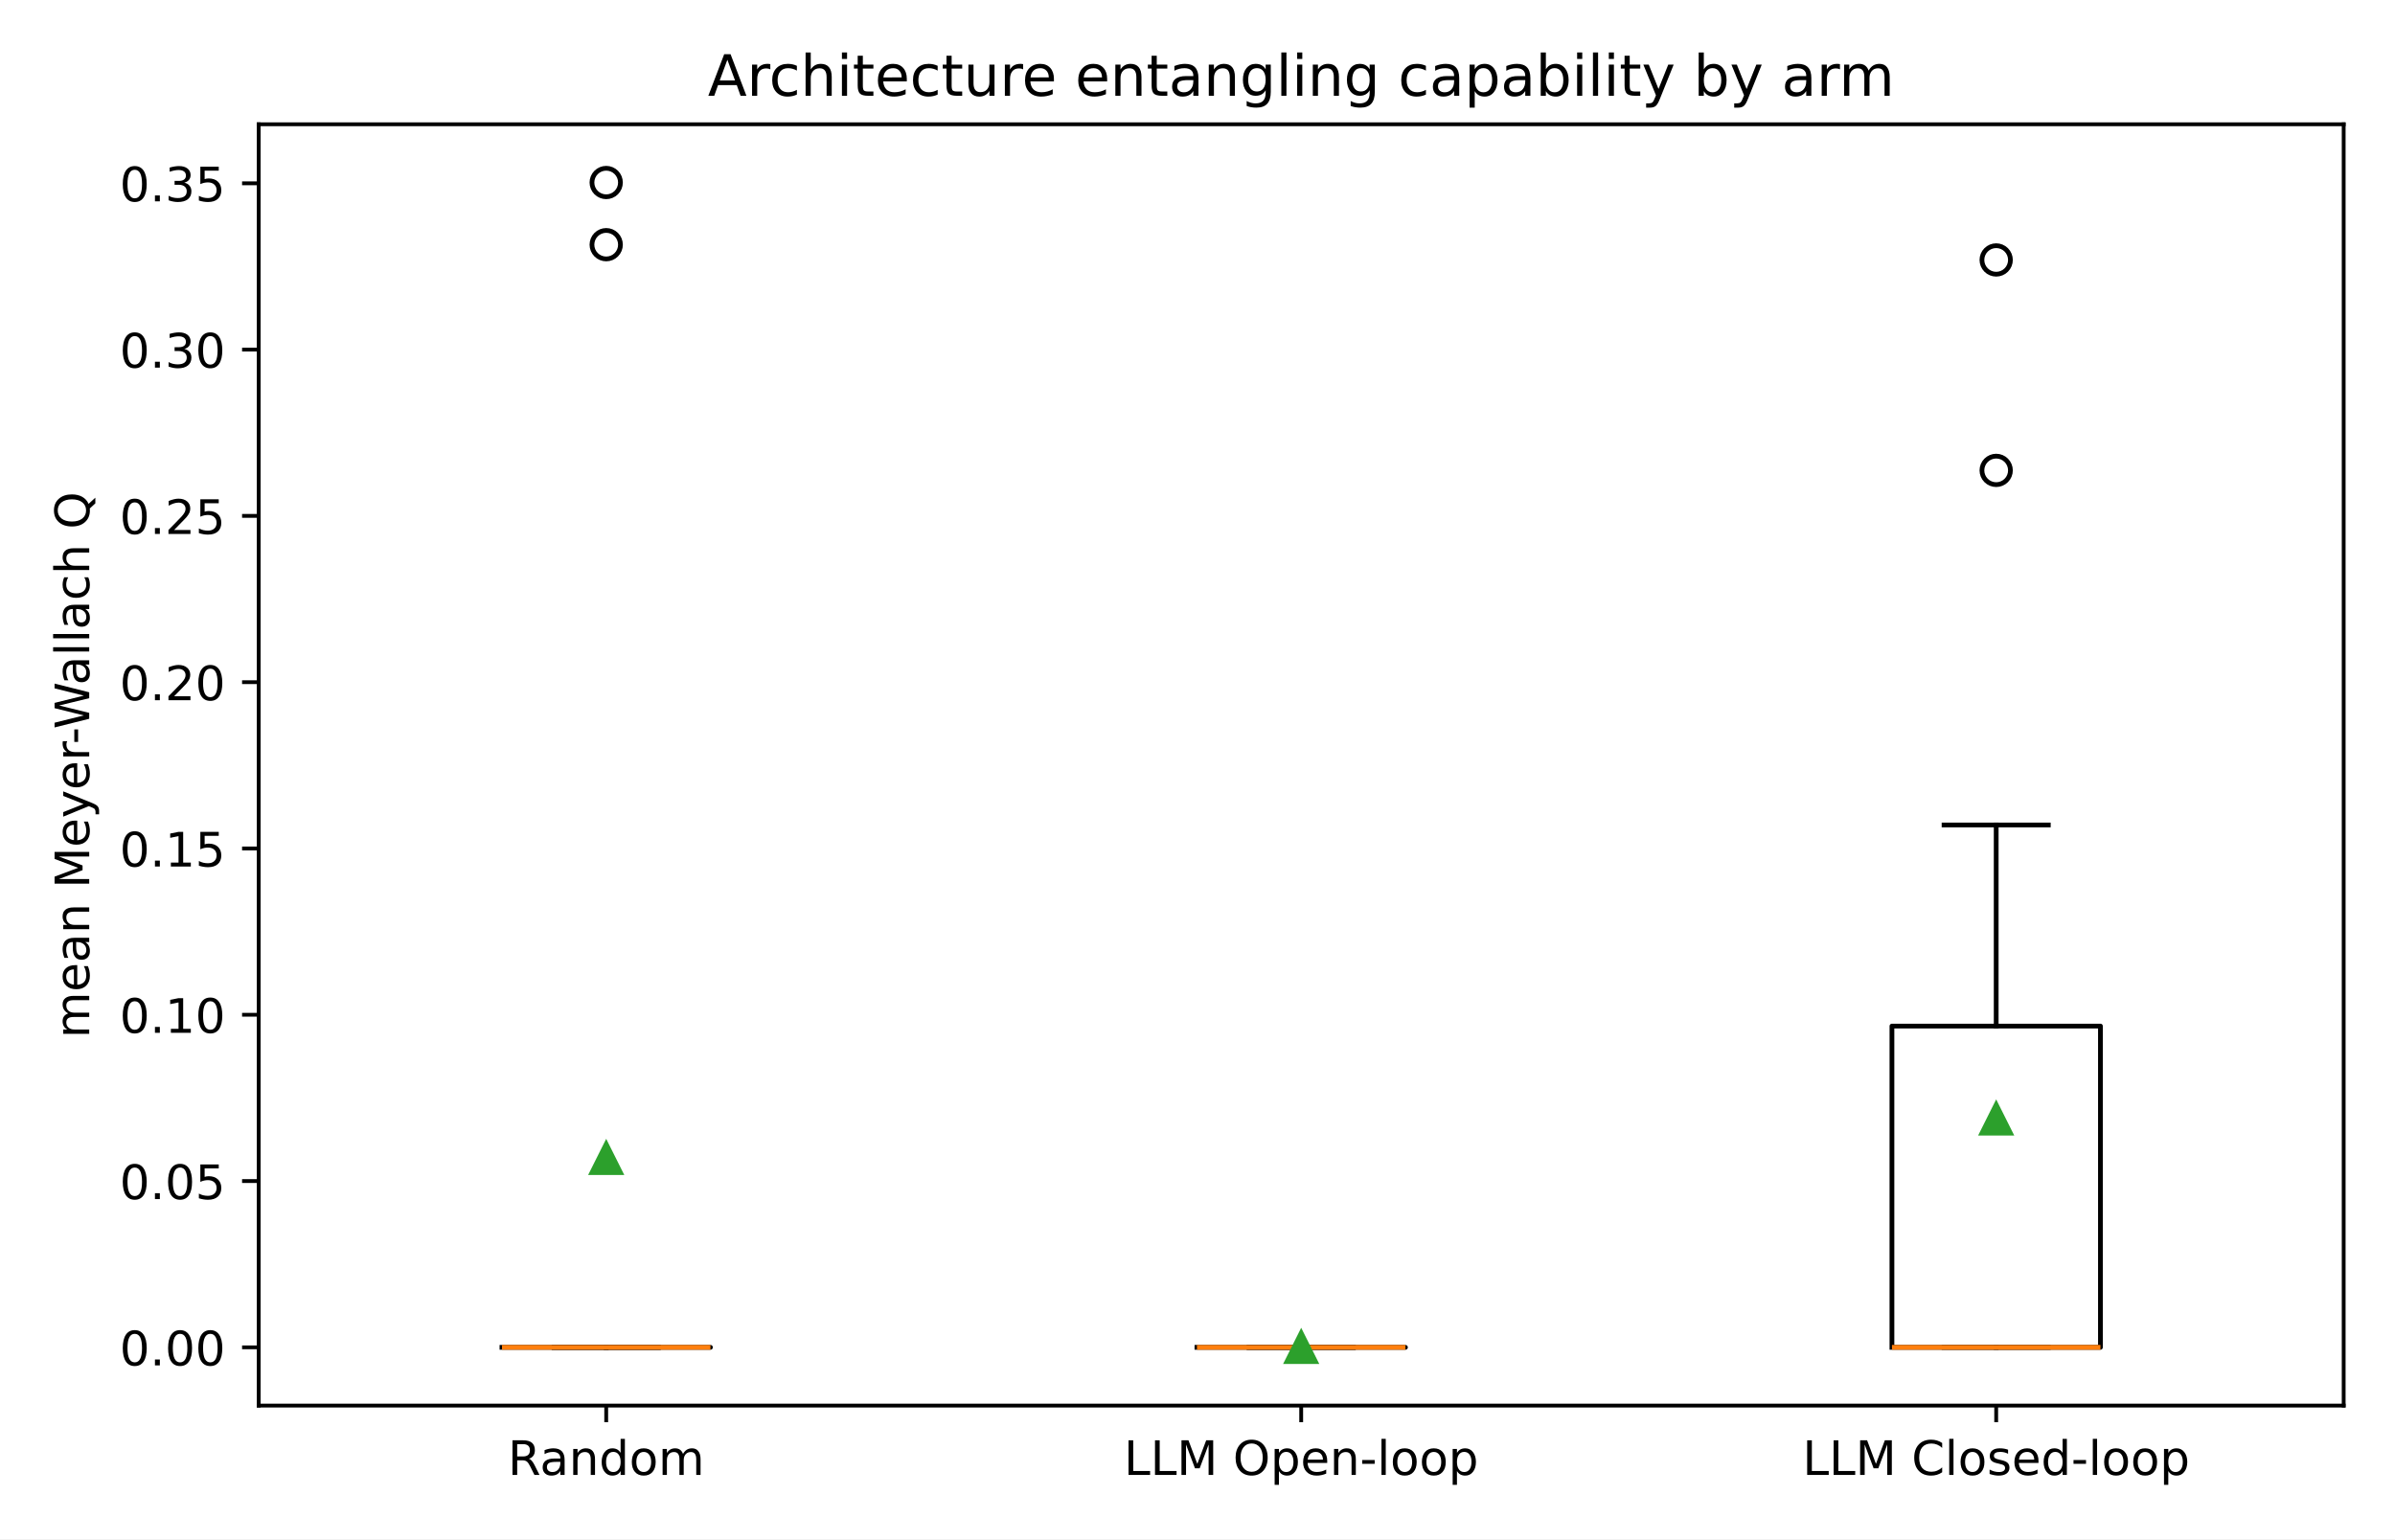
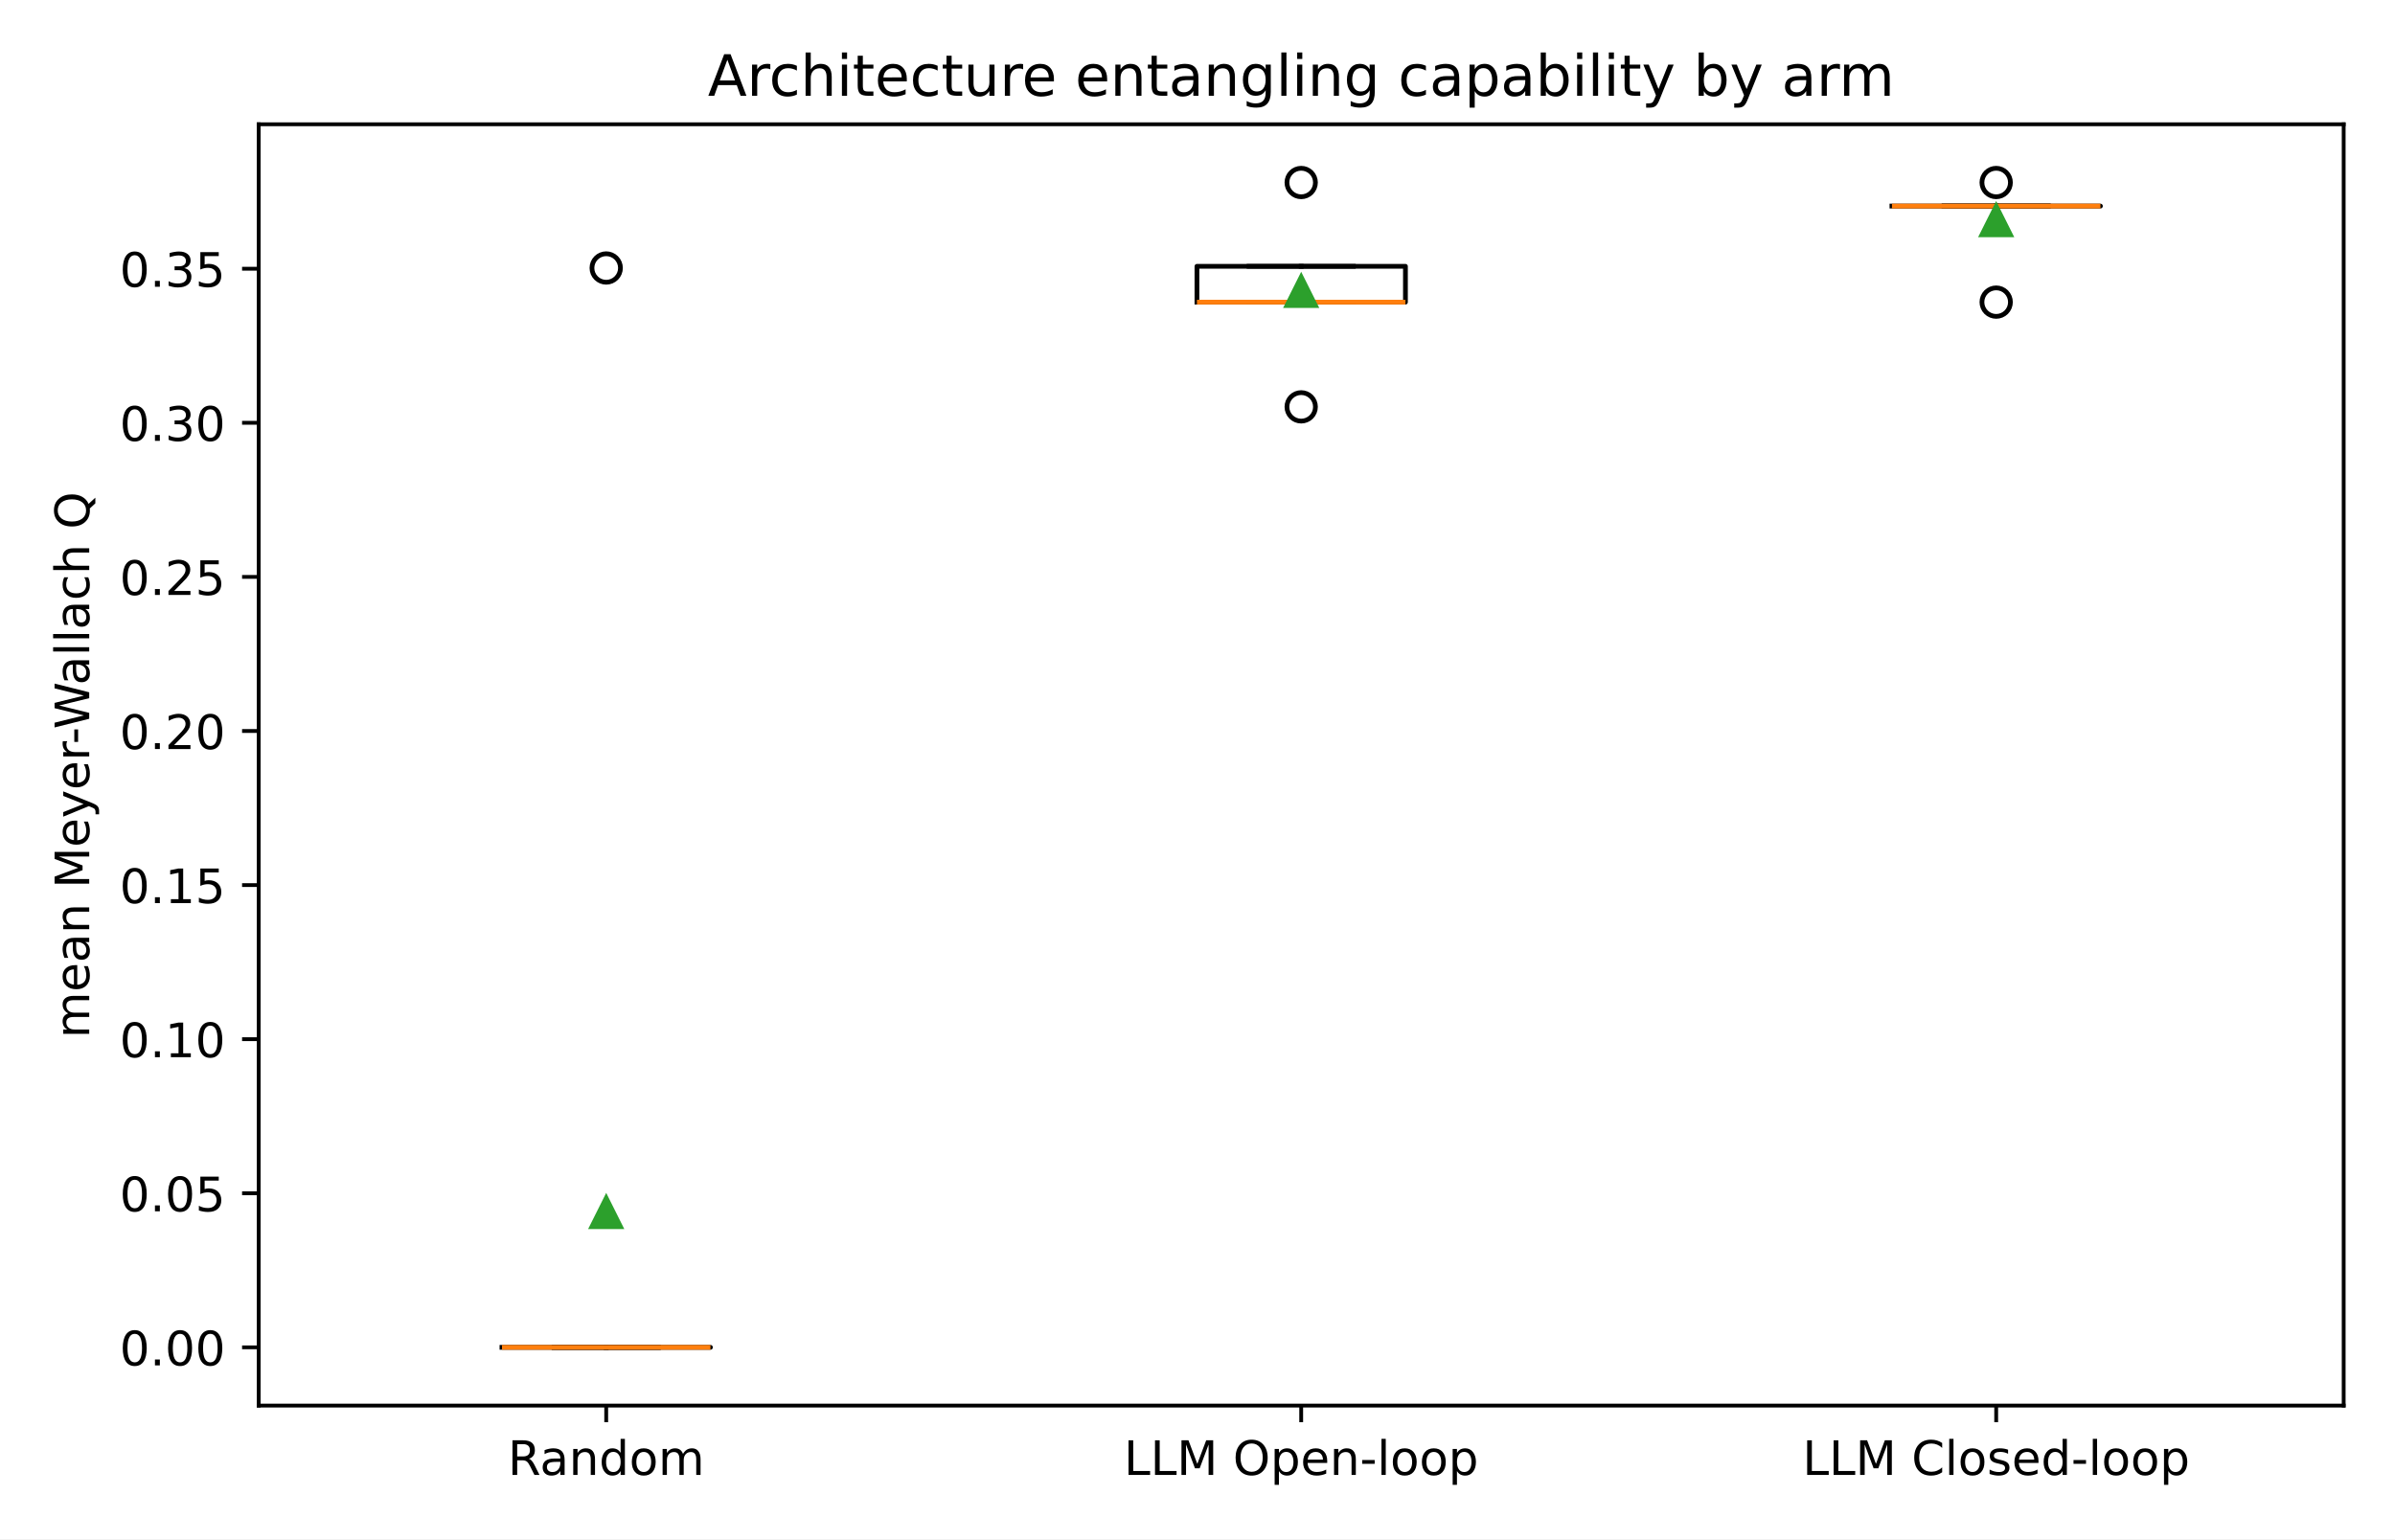
<svg xmlns="http://www.w3.org/2000/svg" xmlns:xlink="http://www.w3.org/1999/xlink" width="504pt" height="324pt" viewBox="0 0 504 324" version="1.1">
  <defs>
    <style type="text/css">*{stroke-linejoin: round; stroke-linecap: butt}</style>
  </defs>
  <g id="figure_1">
    <g id="patch_1">
      <path d="M 0 324  L 504 324  L 504 0  L 0 0  z " style="fill: #ffffff" />
    </g>
    <g id="axes_1">
      <g id="patch_2">
        <path d="M 54.442 295.878  L 493.2 295.878  L 493.2 26.16  L 54.442 26.16  z " style="fill: #ffffff" />
      </g>
      <g id="matplotlib.axis_1">
        <g id="xtick_1">
          <g id="line2d_1">
            <defs>
-               <path id="m71b4253ec2" d="M 0 0  L 0 3.5  " style="stroke: #000000; stroke-width: 0.8" />
+               <path id="mf3574b8d3e" d="M 0 0  L 0 3.5  " style="stroke: #000000; stroke-width: 0.8" />
            </defs>
            <g>
-               <use xlink:href="#m71b4253ec2" x="127.569" y="295.878" style="stroke: #000000; stroke-width: 0.8" />
+               <use xlink:href="#mf3574b8d3e" x="127.569" y="295.878" style="stroke: #000000; stroke-width: 0.8" />
            </g>
          </g>
          <g id="text_1">
            <g transform="translate(106.8678 310.4761) scale(0.1 -0.1)">
              <defs>
                <path id="DejaVuSans-35" d="M 2841 2188  Q 3044 2119 3236 1894  Q 3428 1669 3622 1275  L 4263 0  L 3584 0  L 2988 1197  Q 2756 1666 2539 1819  Q 2322 1972 1947 1972  L 1259 1972  L 1259 0  L 628 0  L 628 4666  L 2053 4666  Q 2853 4666 3247 4331  Q 3641 3997 3641 3322  Q 3641 2881 3436 2590  Q 3231 2300 2841 2188  z M 1259 4147  L 1259 2491  L 2053 2491  Q 2509 2491 2742 2702  Q 2975 2913 2975 3322  Q 2975 3731 2742 3939  Q 2509 4147 2053 4147  L 1259 4147  z " transform="scale(0.015625)" />
                <path id="DejaVuSans-44" d="M 2194 1759  Q 1497 1759 1228 1600  Q 959 1441 959 1056  Q 959 750 1161 570  Q 1363 391 1709 391  Q 2188 391 2477 730  Q 2766 1069 2766 1631  L 2766 1759  L 2194 1759  z M 3341 1997  L 3341 0  L 2766 0  L 2766 531  Q 2569 213 2275 61  Q 1981 -91 1556 -91  Q 1019 -91 701 211  Q 384 513 384 1019  Q 384 1609 779 1909  Q 1175 2209 1959 2209  L 2766 2209  L 2766 2266  Q 2766 2663 2505 2880  Q 2244 3097 1772 3097  Q 1472 3097 1187 3025  Q 903 2953 641 2809  L 641 3341  Q 956 3463 1253 3523  Q 1550 3584 1831 3584  Q 2591 3584 2966 3190  Q 3341 2797 3341 1997  z " transform="scale(0.015625)" />
                <path id="DejaVuSans-51" d="M 3513 2113  L 3513 0  L 2938 0  L 2938 2094  Q 2938 2591 2744 2837  Q 2550 3084 2163 3084  Q 1697 3084 1428 2787  Q 1159 2491 1159 1978  L 1159 0  L 581 0  L 581 3500  L 1159 3500  L 1159 2956  Q 1366 3272 1645 3428  Q 1925 3584 2291 3584  Q 2894 3584 3203 3211  Q 3513 2838 3513 2113  z " transform="scale(0.015625)" />
                <path id="DejaVuSans-47" d="M 2906 2969  L 2906 4863  L 3481 4863  L 3481 0  L 2906 0  L 2906 525  Q 2725 213 2448 61  Q 2172 -91 1784 -91  Q 1150 -91 751 415  Q 353 922 353 1747  Q 353 2572 751 3078  Q 1150 3584 1784 3584  Q 2172 3584 2448 3432  Q 2725 3281 2906 2969  z M 947 1747  Q 947 1113 1208 752  Q 1469 391 1925 391  Q 2381 391 2643 752  Q 2906 1113 2906 1747  Q 2906 2381 2643 2742  Q 2381 3103 1925 3103  Q 1469 3103 1208 2742  Q 947 2381 947 1747  z " transform="scale(0.015625)" />
                <path id="DejaVuSans-52" d="M 1959 3097  Q 1497 3097 1228 2736  Q 959 2375 959 1747  Q 959 1119 1226 758  Q 1494 397 1959 397  Q 2419 397 2687 759  Q 2956 1122 2956 1747  Q 2956 2369 2687 2733  Q 2419 3097 1959 3097  z M 1959 3584  Q 2709 3584 3137 3096  Q 3566 2609 3566 1747  Q 3566 888 3137 398  Q 2709 -91 1959 -91  Q 1206 -91 779 398  Q 353 888 353 1747  Q 353 2609 779 3096  Q 1206 3584 1959 3584  z " transform="scale(0.015625)" />
                <path id="DejaVuSans-50" d="M 3328 2828  Q 3544 3216 3844 3400  Q 4144 3584 4550 3584  Q 5097 3584 5394 3201  Q 5691 2819 5691 2113  L 5691 0  L 5113 0  L 5113 2094  Q 5113 2597 4934 2840  Q 4756 3084 4391 3084  Q 3944 3084 3684 2787  Q 3425 2491 3425 1978  L 3425 0  L 2847 0  L 2847 2094  Q 2847 2600 2669 2842  Q 2491 3084 2119 3084  Q 1678 3084 1418 2786  Q 1159 2488 1159 1978  L 1159 0  L 581 0  L 581 3500  L 1159 3500  L 1159 2956  Q 1356 3278 1631 3431  Q 1906 3584 2284 3584  Q 2666 3584 2933 3390  Q 3200 3197 3328 2828  z " transform="scale(0.015625)" />
              </defs>
              <use xlink:href="#DejaVuSans-35" />
              <use xlink:href="#DejaVuSans-44" transform="translate(67.28125 0)" />
              <use xlink:href="#DejaVuSans-51" transform="translate(128.5625 0)" />
              <use xlink:href="#DejaVuSans-47" transform="translate(191.9375 0)" />
              <use xlink:href="#DejaVuSans-52" transform="translate(255.4219 0)" />
              <use xlink:href="#DejaVuSans-50" transform="translate(316.6094 0)" />
            </g>
          </g>
        </g>
        <g id="xtick_2">
          <g id="line2d_2">
            <g>
-               <use xlink:href="#m71b4253ec2" x="273.821" y="295.878" style="stroke: #000000; stroke-width: 0.8" />
+               <use xlink:href="#mf3574b8d3e" x="273.821" y="295.878" style="stroke: #000000; stroke-width: 0.8" />
            </g>
          </g>
          <g id="text_2">
            <g transform="translate(236.5048 310.4761) scale(0.1 -0.1)">
              <defs>
                <path id="DejaVuSans-2f" d="M 628 4666  L 1259 4666  L 1259 531  L 3531 531  L 3531 0  L 628 0  L 628 4666  z " transform="scale(0.015625)" />
                <path id="DejaVuSans-30" d="M 628 4666  L 1569 4666  L 2759 1491  L 3956 4666  L 4897 4666  L 4897 0  L 4281 0  L 4281 4097  L 3078 897  L 2444 897  L 1241 4097  L 1241 0  L 628 0  L 628 4666  z " transform="scale(0.015625)" />
                <path id="DejaVuSans-3" transform="scale(0.015625)" />
                <path id="DejaVuSans-32" d="M 2522 4238  Q 1834 4238 1429 3725  Q 1025 3213 1025 2328  Q 1025 1447 1429 934  Q 1834 422 2522 422  Q 3209 422 3611 934  Q 4013 1447 4013 2328  Q 4013 3213 3611 3725  Q 3209 4238 2522 4238  z M 2522 4750  Q 3503 4750 4090 4092  Q 4678 3434 4678 2328  Q 4678 1225 4090 567  Q 3503 -91 2522 -91  Q 1538 -91 948 565  Q 359 1222 359 2328  Q 359 3434 948 4092  Q 1538 4750 2522 4750  z " transform="scale(0.015625)" />
                <path id="DejaVuSans-53" d="M 1159 525  L 1159 -1331  L 581 -1331  L 581 3500  L 1159 3500  L 1159 2969  Q 1341 3281 1617 3432  Q 1894 3584 2278 3584  Q 2916 3584 3314 3078  Q 3713 2572 3713 1747  Q 3713 922 3314 415  Q 2916 -91 2278 -91  Q 1894 -91 1617 61  Q 1341 213 1159 525  z M 3116 1747  Q 3116 2381 2855 2742  Q 2594 3103 2138 3103  Q 1681 3103 1420 2742  Q 1159 2381 1159 1747  Q 1159 1113 1420 752  Q 1681 391 2138 391  Q 2594 391 2855 752  Q 3116 1113 3116 1747  z " transform="scale(0.015625)" />
                <path id="DejaVuSans-48" d="M 3597 1894  L 3597 1613  L 953 1613  Q 991 1019 1311 708  Q 1631 397 2203 397  Q 2534 397 2845 478  Q 3156 559 3463 722  L 3463 178  Q 3153 47 2828 -22  Q 2503 -91 2169 -91  Q 1331 -91 842 396  Q 353 884 353 1716  Q 353 2575 817 3079  Q 1281 3584 2069 3584  Q 2775 3584 3186 3129  Q 3597 2675 3597 1894  z M 3022 2063  Q 3016 2534 2758 2815  Q 2500 3097 2075 3097  Q 1594 3097 1305 2825  Q 1016 2553 972 2059  L 3022 2063  z " transform="scale(0.015625)" />
                <path id="DejaVuSans-10" d="M 313 2009  L 1997 2009  L 1997 1497  L 313 1497  L 313 2009  z " transform="scale(0.015625)" />
                <path id="DejaVuSans-4f" d="M 603 4863  L 1178 4863  L 1178 0  L 603 0  L 603 4863  z " transform="scale(0.015625)" />
              </defs>
              <use xlink:href="#DejaVuSans-2f" />
              <use xlink:href="#DejaVuSans-2f" transform="translate(55.71875 0)" />
              <use xlink:href="#DejaVuSans-30" transform="translate(111.4375 0)" />
              <use xlink:href="#DejaVuSans-3" transform="translate(197.7188 0)" />
              <use xlink:href="#DejaVuSans-32" transform="translate(229.5 0)" />
              <use xlink:href="#DejaVuSans-53" transform="translate(308.2188 0)" />
              <use xlink:href="#DejaVuSans-48" transform="translate(371.7031 0)" />
              <use xlink:href="#DejaVuSans-51" transform="translate(433.2344 0)" />
              <use xlink:href="#DejaVuSans-10" transform="translate(496.6094 0)" />
              <use xlink:href="#DejaVuSans-4f" transform="translate(532.6875 0)" />
              <use xlink:href="#DejaVuSans-52" transform="translate(560.4688 0)" />
              <use xlink:href="#DejaVuSans-52" transform="translate(621.6562 0)" />
              <use xlink:href="#DejaVuSans-53" transform="translate(682.8438 0)" />
            </g>
          </g>
        </g>
        <g id="xtick_3">
          <g id="line2d_3">
            <g>
-               <use xlink:href="#m71b4253ec2" x="420.074" y="295.878" style="stroke: #000000; stroke-width: 0.8" />
+               <use xlink:href="#mf3574b8d3e" x="420.074" y="295.878" style="stroke: #000000; stroke-width: 0.8" />
            </g>
          </g>
          <g id="text_3">
            <g transform="translate(379.3175 310.4761) scale(0.1 -0.1)">
              <defs>
                <path id="DejaVuSans-26" d="M 4122 4306  L 4122 3641  Q 3803 3938 3442 4084  Q 3081 4231 2675 4231  Q 1875 4231 1450 3742  Q 1025 3253 1025 2328  Q 1025 1406 1450 917  Q 1875 428 2675 428  Q 3081 428 3442 575  Q 3803 722 4122 1019  L 4122 359  Q 3791 134 3420 21  Q 3050 -91 2638 -91  Q 1578 -91 968 557  Q 359 1206 359 2328  Q 359 3453 968 4101  Q 1578 4750 2638 4750  Q 3056 4750 3426 4639  Q 3797 4528 4122 4306  z " transform="scale(0.015625)" />
                <path id="DejaVuSans-56" d="M 2834 3397  L 2834 2853  Q 2591 2978 2328 3040  Q 2066 3103 1784 3103  Q 1356 3103 1142 2972  Q 928 2841 928 2578  Q 928 2378 1081 2264  Q 1234 2150 1697 2047  L 1894 2003  Q 2506 1872 2764 1633  Q 3022 1394 3022 966  Q 3022 478 2636 193  Q 2250 -91 1575 -91  Q 1294 -91 989 -36  Q 684 19 347 128  L 347 722  Q 666 556 975 473  Q 1284 391 1588 391  Q 1994 391 2212 530  Q 2431 669 2431 922  Q 2431 1156 2273 1281  Q 2116 1406 1581 1522  L 1381 1569  Q 847 1681 609 1914  Q 372 2147 372 2553  Q 372 3047 722 3315  Q 1072 3584 1716 3584  Q 2034 3584 2315 3537  Q 2597 3491 2834 3397  z " transform="scale(0.015625)" />
              </defs>
              <use xlink:href="#DejaVuSans-2f" />
              <use xlink:href="#DejaVuSans-2f" transform="translate(55.71875 0)" />
              <use xlink:href="#DejaVuSans-30" transform="translate(111.4375 0)" />
              <use xlink:href="#DejaVuSans-3" transform="translate(197.7188 0)" />
              <use xlink:href="#DejaVuSans-26" transform="translate(229.5 0)" />
              <use xlink:href="#DejaVuSans-4f" transform="translate(299.3281 0)" />
              <use xlink:href="#DejaVuSans-52" transform="translate(327.1094 0)" />
              <use xlink:href="#DejaVuSans-56" transform="translate(388.2969 0)" />
              <use xlink:href="#DejaVuSans-48" transform="translate(440.3906 0)" />
              <use xlink:href="#DejaVuSans-47" transform="translate(501.9219 0)" />
              <use xlink:href="#DejaVuSans-10" transform="translate(565.4062 0)" />
              <use xlink:href="#DejaVuSans-4f" transform="translate(601.4844 0)" />
              <use xlink:href="#DejaVuSans-52" transform="translate(629.2656 0)" />
              <use xlink:href="#DejaVuSans-52" transform="translate(690.4531 0)" />
              <use xlink:href="#DejaVuSans-53" transform="translate(751.6406 0)" />
            </g>
          </g>
        </g>
      </g>
      <g id="matplotlib.axis_2">
        <g id="ytick_1">
          <g id="line2d_4">
            <defs>
-               <path id="mad7753620a" d="M 0 0  L -3.5 0  " style="stroke: #000000; stroke-width: 0.8" />
+               <path id="m22328fdc77" d="M 0 0  L -3.5 0  " style="stroke: #000000; stroke-width: 0.8" />
            </defs>
            <g>
-               <use xlink:href="#mad7753620a" x="54.442" y="283.618" style="stroke: #000000; stroke-width: 0.8" />
+               <use xlink:href="#m22328fdc77" x="54.442" y="283.618" style="stroke: #000000; stroke-width: 0.8" />
            </g>
          </g>
          <g id="text_4">
            <g transform="translate(25.17672 287.4166) scale(0.1 -0.1)">
              <defs>
                <path id="DejaVuSans-13" d="M 2034 4250  Q 1547 4250 1301 3770  Q 1056 3291 1056 2328  Q 1056 1369 1301 889  Q 1547 409 2034 409  Q 2525 409 2770 889  Q 3016 1369 3016 2328  Q 3016 3291 2770 3770  Q 2525 4250 2034 4250  z M 2034 4750  Q 2819 4750 3233 4129  Q 3647 3509 3647 2328  Q 3647 1150 3233 529  Q 2819 -91 2034 -91  Q 1250 -91 836 529  Q 422 1150 422 2328  Q 422 3509 836 4129  Q 1250 4750 2034 4750  z " transform="scale(0.015625)" />
                <path id="DejaVuSans-11" d="M 684 794  L 1344 794  L 1344 0  L 684 0  L 684 794  z " transform="scale(0.015625)" />
              </defs>
              <use xlink:href="#DejaVuSans-13" />
              <use xlink:href="#DejaVuSans-11" transform="translate(63.625 0)" />
              <use xlink:href="#DejaVuSans-13" transform="translate(95.40625 0)" />
              <use xlink:href="#DejaVuSans-13" transform="translate(159.0312 0)" />
            </g>
          </g>
        </g>
        <g id="ytick_2">
          <g id="line2d_5">
            <g>
-               <use xlink:href="#mad7753620a" x="54.442" y="248.613" style="stroke: #000000; stroke-width: 0.8" />
+               <use xlink:href="#m22328fdc77" x="54.442" y="251.182" style="stroke: #000000; stroke-width: 0.8" />
            </g>
          </g>
          <g id="text_5">
-             <g transform="translate(25.17672 252.4117) scale(0.1 -0.1)">
+             <g transform="translate(25.17672 254.9806) scale(0.1 -0.1)">
              <defs>
                <path id="DejaVuSans-18" d="M 691 4666  L 3169 4666  L 3169 4134  L 1269 4134  L 1269 2991  Q 1406 3038 1543 3061  Q 1681 3084 1819 3084  Q 2600 3084 3056 2656  Q 3513 2228 3513 1497  Q 3513 744 3044 326  Q 2575 -91 1722 -91  Q 1428 -91 1123 -41  Q 819 9 494 109  L 494 744  Q 775 591 1075 516  Q 1375 441 1709 441  Q 2250 441 2565 725  Q 2881 1009 2881 1497  Q 2881 1984 2565 2268  Q 2250 2553 1709 2553  Q 1456 2553 1204 2497  Q 953 2441 691 2322  L 691 4666  z " transform="scale(0.015625)" />
              </defs>
              <use xlink:href="#DejaVuSans-13" />
              <use xlink:href="#DejaVuSans-11" transform="translate(63.625 0)" />
              <use xlink:href="#DejaVuSans-13" transform="translate(95.40625 0)" />
              <use xlink:href="#DejaVuSans-18" transform="translate(159.0312 0)" />
            </g>
          </g>
        </g>
        <g id="ytick_3">
          <g id="line2d_6">
            <g>
-               <use xlink:href="#mad7753620a" x="54.442" y="213.608" style="stroke: #000000; stroke-width: 0.8" />
+               <use xlink:href="#m22328fdc77" x="54.442" y="218.746" style="stroke: #000000; stroke-width: 0.8" />
            </g>
          </g>
          <g id="text_6">
-             <g transform="translate(25.17672 217.4068) scale(0.1 -0.1)">
+             <g transform="translate(25.17672 222.5446) scale(0.1 -0.1)">
              <defs>
                <path id="DejaVuSans-14" d="M 794 531  L 1825 531  L 1825 4091  L 703 3866  L 703 4441  L 1819 4666  L 2450 4666  L 2450 531  L 3481 531  L 3481 0  L 794 0  L 794 531  z " transform="scale(0.015625)" />
              </defs>
              <use xlink:href="#DejaVuSans-13" />
              <use xlink:href="#DejaVuSans-11" transform="translate(63.625 0)" />
              <use xlink:href="#DejaVuSans-14" transform="translate(95.40625 0)" />
              <use xlink:href="#DejaVuSans-13" transform="translate(159.0312 0)" />
            </g>
          </g>
        </g>
        <g id="ytick_4">
          <g id="line2d_7">
            <g>
-               <use xlink:href="#mad7753620a" x="54.442" y="178.603" style="stroke: #000000; stroke-width: 0.8" />
+               <use xlink:href="#m22328fdc77" x="54.442" y="186.31" style="stroke: #000000; stroke-width: 0.8" />
            </g>
          </g>
          <g id="text_7">
-             <g transform="translate(25.17672 182.402) scale(0.1 -0.1)">
+             <g transform="translate(25.17672 190.1086) scale(0.1 -0.1)">
              <use xlink:href="#DejaVuSans-13" />
              <use xlink:href="#DejaVuSans-11" transform="translate(63.625 0)" />
              <use xlink:href="#DejaVuSans-14" transform="translate(95.40625 0)" />
              <use xlink:href="#DejaVuSans-18" transform="translate(159.0312 0)" />
            </g>
          </g>
        </g>
        <g id="ytick_5">
          <g id="line2d_8">
            <g>
-               <use xlink:href="#mad7753620a" x="54.442" y="143.598" style="stroke: #000000; stroke-width: 0.8" />
+               <use xlink:href="#m22328fdc77" x="54.442" y="153.874" style="stroke: #000000; stroke-width: 0.8" />
            </g>
          </g>
          <g id="text_8">
-             <g transform="translate(25.17672 147.3971) scale(0.1 -0.1)">
+             <g transform="translate(25.17672 157.6726) scale(0.1 -0.1)">
              <defs>
                <path id="DejaVuSans-15" d="M 1228 531  L 3431 531  L 3431 0  L 469 0  L 469 531  Q 828 903 1448 1529  Q 2069 2156 2228 2338  Q 2531 2678 2651 2914  Q 2772 3150 2772 3378  Q 2772 3750 2511 3984  Q 2250 4219 1831 4219  Q 1534 4219 1204 4116  Q 875 4013 500 3803  L 500 4441  Q 881 4594 1212 4672  Q 1544 4750 1819 4750  Q 2544 4750 2975 4387  Q 3406 4025 3406 3419  Q 3406 3131 3298 2873  Q 3191 2616 2906 2266  Q 2828 2175 2409 1742  Q 1991 1309 1228 531  z " transform="scale(0.015625)" />
              </defs>
              <use xlink:href="#DejaVuSans-13" />
              <use xlink:href="#DejaVuSans-11" transform="translate(63.625 0)" />
              <use xlink:href="#DejaVuSans-15" transform="translate(95.40625 0)" />
              <use xlink:href="#DejaVuSans-13" transform="translate(159.0312 0)" />
            </g>
          </g>
        </g>
        <g id="ytick_6">
          <g id="line2d_9">
            <g>
-               <use xlink:href="#mad7753620a" x="54.442" y="108.593" style="stroke: #000000; stroke-width: 0.8" />
+               <use xlink:href="#m22328fdc77" x="54.442" y="121.438" style="stroke: #000000; stroke-width: 0.8" />
            </g>
          </g>
          <g id="text_9">
-             <g transform="translate(25.17672 112.3922) scale(0.1 -0.1)">
+             <g transform="translate(25.17672 125.2366) scale(0.1 -0.1)">
              <use xlink:href="#DejaVuSans-13" />
              <use xlink:href="#DejaVuSans-11" transform="translate(63.625 0)" />
              <use xlink:href="#DejaVuSans-15" transform="translate(95.40625 0)" />
              <use xlink:href="#DejaVuSans-18" transform="translate(159.0312 0)" />
            </g>
          </g>
        </g>
        <g id="ytick_7">
          <g id="line2d_10">
            <g>
-               <use xlink:href="#mad7753620a" x="54.442" y="73.589" style="stroke: #000000; stroke-width: 0.8" />
+               <use xlink:href="#m22328fdc77" x="54.442" y="89.002" style="stroke: #000000; stroke-width: 0.8" />
            </g>
          </g>
          <g id="text_10">
-             <g transform="translate(25.17672 77.38735) scale(0.1 -0.1)">
+             <g transform="translate(25.17672 92.80062) scale(0.1 -0.1)">
              <defs>
                <path id="DejaVuSans-16" d="M 2597 2516  Q 3050 2419 3304 2112  Q 3559 1806 3559 1356  Q 3559 666 3084 287  Q 2609 -91 1734 -91  Q 1441 -91 1130 -33  Q 819 25 488 141  L 488 750  Q 750 597 1062 519  Q 1375 441 1716 441  Q 2309 441 2620 675  Q 2931 909 2931 1356  Q 2931 1769 2642 2001  Q 2353 2234 1838 2234  L 1294 2234  L 1294 2753  L 1863 2753  Q 2328 2753 2575 2939  Q 2822 3125 2822 3475  Q 2822 3834 2567 4026  Q 2313 4219 1838 4219  Q 1578 4219 1281 4162  Q 984 4106 628 3988  L 628 4550  Q 988 4650 1302 4700  Q 1616 4750 1894 4750  Q 2613 4750 3031 4423  Q 3450 4097 3450 3541  Q 3450 3153 3228 2886  Q 3006 2619 2597 2516  z " transform="scale(0.015625)" />
              </defs>
              <use xlink:href="#DejaVuSans-13" />
              <use xlink:href="#DejaVuSans-11" transform="translate(63.625 0)" />
              <use xlink:href="#DejaVuSans-16" transform="translate(95.40625 0)" />
              <use xlink:href="#DejaVuSans-13" transform="translate(159.0312 0)" />
            </g>
          </g>
        </g>
        <g id="ytick_8">
          <g id="line2d_11">
            <g>
-               <use xlink:href="#mad7753620a" x="54.442" y="38.584" style="stroke: #000000; stroke-width: 0.8" />
+               <use xlink:href="#m22328fdc77" x="54.442" y="56.566" style="stroke: #000000; stroke-width: 0.8" />
            </g>
          </g>
          <g id="text_11">
-             <g transform="translate(25.17672 42.38248) scale(0.1 -0.1)">
+             <g transform="translate(25.17672 60.36463) scale(0.1 -0.1)">
              <use xlink:href="#DejaVuSans-13" />
              <use xlink:href="#DejaVuSans-11" transform="translate(63.625 0)" />
              <use xlink:href="#DejaVuSans-16" transform="translate(95.40625 0)" />
              <use xlink:href="#DejaVuSans-18" transform="translate(159.0312 0)" />
            </g>
          </g>
        </g>
        <g id="text_12">
          <g transform="translate(18.77437 218.5251) rotate(-90) scale(0.1 -0.1)">
            <defs>
              <path id="DejaVuSans-5c" d="M 2059 -325  Q 1816 -950 1584 -1140  Q 1353 -1331 966 -1331  L 506 -1331  L 506 -850  L 844 -850  Q 1081 -850 1212 -737  Q 1344 -625 1503 -206  L 1606 56  L 191 3500  L 800 3500  L 1894 763  L 2988 3500  L 3597 3500  L 2059 -325  z " transform="scale(0.015625)" />
              <path id="DejaVuSans-55" d="M 2631 2963  Q 2534 3019 2420 3045  Q 2306 3072 2169 3072  Q 1681 3072 1420 2755  Q 1159 2438 1159 1844  L 1159 0  L 581 0  L 581 3500  L 1159 3500  L 1159 2956  Q 1341 3275 1631 3429  Q 1922 3584 2338 3584  Q 2397 3584 2469 3576  Q 2541 3569 2628 3553  L 2631 2963  z " transform="scale(0.015625)" />
              <path id="DejaVuSans-3a" d="M 213 4666  L 850 4666  L 1831 722  L 2809 4666  L 3519 4666  L 4500 722  L 5478 4666  L 6119 4666  L 4947 0  L 4153 0  L 3169 4050  L 2175 0  L 1381 0  L 213 4666  z " transform="scale(0.015625)" />
              <path id="DejaVuSans-46" d="M 3122 3366  L 3122 2828  Q 2878 2963 2633 3030  Q 2388 3097 2138 3097  Q 1578 3097 1268 2742  Q 959 2388 959 1747  Q 959 1106 1268 751  Q 1578 397 2138 397  Q 2388 397 2633 464  Q 2878 531 3122 666  L 3122 134  Q 2881 22 2623 -34  Q 2366 -91 2075 -91  Q 1284 -91 818 406  Q 353 903 353 1747  Q 353 2603 823 3093  Q 1294 3584 2113 3584  Q 2378 3584 2631 3529  Q 2884 3475 3122 3366  z " transform="scale(0.015625)" />
              <path id="DejaVuSans-4b" d="M 3513 2113  L 3513 0  L 2938 0  L 2938 2094  Q 2938 2591 2744 2837  Q 2550 3084 2163 3084  Q 1697 3084 1428 2787  Q 1159 2491 1159 1978  L 1159 0  L 581 0  L 581 4863  L 1159 4863  L 1159 2956  Q 1366 3272 1645 3428  Q 1925 3584 2291 3584  Q 2894 3584 3203 3211  Q 3513 2838 3513 2113  z " transform="scale(0.015625)" />
              <path id="DejaVuSans-34" d="M 2522 4238  Q 1834 4238 1429 3725  Q 1025 3213 1025 2328  Q 1025 1447 1429 934  Q 1834 422 2522 422  Q 3209 422 3611 934  Q 4013 1447 4013 2328  Q 4013 3213 3611 3725  Q 3209 4238 2522 4238  z M 3406 84  L 4238 -825  L 3475 -825  L 2784 -78  Q 2681 -84 2626 -87  Q 2572 -91 2522 -91  Q 1538 -91 948 567  Q 359 1225 359 2328  Q 359 3434 948 4092  Q 1538 4750 2522 4750  Q 3503 4750 4090 4092  Q 4678 3434 4678 2328  Q 4678 1516 4351 937  Q 4025 359 3406 84  z " transform="scale(0.015625)" />
            </defs>
            <use xlink:href="#DejaVuSans-50" />
            <use xlink:href="#DejaVuSans-48" transform="translate(97.40625 0)" />
            <use xlink:href="#DejaVuSans-44" transform="translate(158.9375 0)" />
            <use xlink:href="#DejaVuSans-51" transform="translate(220.2188 0)" />
            <use xlink:href="#DejaVuSans-3" transform="translate(283.5938 0)" />
            <use xlink:href="#DejaVuSans-30" transform="translate(315.375 0)" />
            <use xlink:href="#DejaVuSans-48" transform="translate(401.6562 0)" />
            <use xlink:href="#DejaVuSans-5c" transform="translate(463.1875 0)" />
            <use xlink:href="#DejaVuSans-48" transform="translate(522.375 0)" />
            <use xlink:href="#DejaVuSans-55" transform="translate(583.9062 0)" />
            <use xlink:href="#DejaVuSans-10" transform="translate(618.625 0)" />
            <use xlink:href="#DejaVuSans-3a" transform="translate(650.6562 0)" />
            <use xlink:href="#DejaVuSans-44" transform="translate(743.1406 0)" />
            <use xlink:href="#DejaVuSans-4f" transform="translate(804.4219 0)" />
            <use xlink:href="#DejaVuSans-4f" transform="translate(832.2031 0)" />
            <use xlink:href="#DejaVuSans-44" transform="translate(859.9844 0)" />
            <use xlink:href="#DejaVuSans-46" transform="translate(921.2656 0)" />
            <use xlink:href="#DejaVuSans-4b" transform="translate(976.25 0)" />
            <use xlink:href="#DejaVuSans-3" transform="translate(1039.625 0)" />
            <use xlink:href="#DejaVuSans-34" transform="translate(1071.406 0)" />
          </g>
        </g>
      </g>
      <g id="line2d_12">
-         <path d="M 105.631 283.618  L 149.507 283.618  L 149.507 283.618  L 105.631 283.618  L 105.631 283.618  " clip-path="url(#p9ce7a98272)" style="fill: none; stroke: #000000; stroke-linecap: square" />
+         <path d="M 105.631 283.618  L 149.507 283.618  L 149.507 283.618  L 105.631 283.618  L 105.631 283.618  " clip-path="url(#pd072f87383)" style="fill: none; stroke: #000000; stroke-linecap: square" />
      </g>
      <g id="line2d_13">
-         <path d="M 127.569 283.618  L 127.569 283.618  " clip-path="url(#p9ce7a98272)" style="fill: none; stroke: #000000; stroke-linecap: square" />
+         <path d="M 127.569 283.618  L 127.569 283.618  " clip-path="url(#pd072f87383)" style="fill: none; stroke: #000000; stroke-linecap: square" />
      </g>
      <g id="line2d_14">
-         <path d="M 127.569 283.618  L 127.569 283.618  " clip-path="url(#p9ce7a98272)" style="fill: none; stroke: #000000; stroke-linecap: square" />
+         <path d="M 127.569 283.618  L 127.569 283.618  " clip-path="url(#pd072f87383)" style="fill: none; stroke: #000000; stroke-linecap: square" />
      </g>
      <g id="line2d_15">
-         <path d="M 116.6 283.618  L 138.538 283.618  " clip-path="url(#p9ce7a98272)" style="fill: none; stroke: #000000; stroke-linecap: square" />
+         <path d="M 116.6 283.618  L 138.538 283.618  " clip-path="url(#pd072f87383)" style="fill: none; stroke: #000000; stroke-linecap: square" />
      </g>
      <g id="line2d_16">
-         <path d="M 116.6 283.618  L 138.538 283.618  " clip-path="url(#p9ce7a98272)" style="fill: none; stroke: #000000; stroke-linecap: square" />
+         <path d="M 116.6 283.618  L 138.538 283.618  " clip-path="url(#pd072f87383)" style="fill: none; stroke: #000000; stroke-linecap: square" />
      </g>
      <g id="line2d_17">
        <defs>
-           <path id="mb81ffc1b21" d="M 0 3  C 0.796 3 1.559 2.684 2.121 2.121  C 2.684 1.559 3 0.796 3 0  C 3 -0.796 2.684 -1.559 2.121 -2.121  C 1.559 -2.684 0.796 -3 0 -3  C -0.796 -3 -1.559 -2.684 -2.121 -2.121  C -2.684 -1.559 -3 -0.796 -3 0  C -3 0.796 -2.684 1.559 -2.121 2.121  C -1.559 2.684 -0.796 3 0 3  z " style="stroke: #000000" />
+           <path id="ma1f349f77e" d="M 0 3  C 0.796 3 1.559 2.684 2.121 2.121  C 2.684 1.559 3 0.796 3 0  C 3 -0.796 2.684 -1.559 2.121 -2.121  C 1.559 -2.684 0.796 -3 0 -3  C -0.796 -3 -1.559 -2.684 -2.121 -2.121  C -2.684 -1.559 -3 -0.796 -3 0  C -3 0.796 -2.684 1.559 -2.121 2.121  C -1.559 2.684 -0.796 3 0 3  z " style="stroke: #000000" />
        </defs>
-         <g clip-path="url(#p9ce7a98272)">
-           <use xlink:href="#mb81ffc1b21" x="127.569" y="38.42" style="fill-opacity: 0; stroke: #000000" />
-           <use xlink:href="#mb81ffc1b21" x="127.569" y="51.506" style="fill-opacity: 0; stroke: #000000" />
+         <g clip-path="url(#pd072f87383)">
+           <use xlink:href="#ma1f349f77e" x="127.569" y="56.414" style="fill-opacity: 0; stroke: #000000" />
        </g>
      </g>
      <g id="line2d_18">
-         <path d="M 251.883 283.618  L 295.759 283.618  L 295.759 283.618  L 251.883 283.618  L 251.883 283.618  " clip-path="url(#p9ce7a98272)" style="fill: none; stroke: #000000; stroke-linecap: square" />
+         <path d="M 251.883 63.598  L 295.759 63.598  L 295.759 56.059  L 251.883 56.059  L 251.883 63.598  " clip-path="url(#pd072f87383)" style="fill: none; stroke: #000000; stroke-linecap: square" />
      </g>
      <g id="line2d_19">
-         <path d="M 273.821 283.618  L 273.821 283.618  " clip-path="url(#p9ce7a98272)" style="fill: none; stroke: #000000; stroke-linecap: square" />
+         <path d="M 273.821 63.598  L 273.821 63.598  " clip-path="url(#pd072f87383)" style="fill: none; stroke: #000000; stroke-linecap: square" />
      </g>
      <g id="line2d_20">
-         <path d="M 273.821 283.618  L 273.821 283.618  " clip-path="url(#p9ce7a98272)" style="fill: none; stroke: #000000; stroke-linecap: square" />
+         <path d="M 273.821 56.059  L 273.821 56.059  " clip-path="url(#pd072f87383)" style="fill: none; stroke: #000000; stroke-linecap: square" />
      </g>
      <g id="line2d_21">
-         <path d="M 262.852 283.618  L 284.79 283.618  " clip-path="url(#p9ce7a98272)" style="fill: none; stroke: #000000; stroke-linecap: square" />
+         <path d="M 262.852 63.598  L 284.79 63.598  " clip-path="url(#pd072f87383)" style="fill: none; stroke: #000000; stroke-linecap: square" />
      </g>
      <g id="line2d_22">
-         <path d="M 262.852 283.618  L 284.79 283.618  " clip-path="url(#p9ce7a98272)" style="fill: none; stroke: #000000; stroke-linecap: square" />
-       </g>
-       <g id="line2d_23" />
+         <path d="M 262.852 56.059  L 284.79 56.059  " clip-path="url(#pd072f87383)" style="fill: none; stroke: #000000; stroke-linecap: square" />
+       </g>
+       <g id="line2d_23">
+         <g clip-path="url(#pd072f87383)">
+           <use xlink:href="#ma1f349f77e" x="273.821" y="85.644" style="fill-opacity: 0; stroke: #000000" />
+           <use xlink:href="#ma1f349f77e" x="273.821" y="38.42" style="fill-opacity: 0; stroke: #000000" />
+         </g>
+       </g>
      <g id="line2d_24">
-         <path d="M 398.136 283.618  L 442.012 283.618  L 442.012 215.991  L 398.136 215.991  L 398.136 283.618  " clip-path="url(#p9ce7a98272)" style="fill: none; stroke: #000000; stroke-linecap: square" />
+         <path d="M 398.136 43.379  L 442.012 43.379  L 442.012 43.379  L 398.136 43.379  L 398.136 43.379  " clip-path="url(#pd072f87383)" style="fill: none; stroke: #000000; stroke-linecap: square" />
      </g>
      <g id="line2d_25">
-         <path d="M 420.074 283.618  L 420.074 283.618  " clip-path="url(#p9ce7a98272)" style="fill: none; stroke: #000000; stroke-linecap: square" />
+         <path d="M 420.074 43.379  L 420.074 43.379  " clip-path="url(#pd072f87383)" style="fill: none; stroke: #000000; stroke-linecap: square" />
      </g>
      <g id="line2d_26">
-         <path d="M 420.074 215.991  L 420.074 173.658  " clip-path="url(#p9ce7a98272)" style="fill: none; stroke: #000000; stroke-linecap: square" />
+         <path d="M 420.074 43.379  L 420.074 43.379  " clip-path="url(#pd072f87383)" style="fill: none; stroke: #000000; stroke-linecap: square" />
      </g>
      <g id="line2d_27">
-         <path d="M 409.105 283.618  L 431.043 283.618  " clip-path="url(#p9ce7a98272)" style="fill: none; stroke: #000000; stroke-linecap: square" />
+         <path d="M 409.105 43.379  L 431.043 43.379  " clip-path="url(#pd072f87383)" style="fill: none; stroke: #000000; stroke-linecap: square" />
      </g>
      <g id="line2d_28">
-         <path d="M 409.105 173.658  L 431.043 173.658  " clip-path="url(#p9ce7a98272)" style="fill: none; stroke: #000000; stroke-linecap: square" />
+         <path d="M 409.105 43.379  L 431.043 43.379  " clip-path="url(#pd072f87383)" style="fill: none; stroke: #000000; stroke-linecap: square" />
      </g>
      <g id="line2d_29">
-         <g clip-path="url(#p9ce7a98272)">
-           <use xlink:href="#mb81ffc1b21" x="420.074" y="99.017" style="fill-opacity: 0; stroke: #000000" />
-           <use xlink:href="#mb81ffc1b21" x="420.074" y="54.72" style="fill-opacity: 0; stroke: #000000" />
+         <g clip-path="url(#pd072f87383)">
+           <use xlink:href="#ma1f349f77e" x="420.074" y="63.598" style="fill-opacity: 0; stroke: #000000" />
+           <use xlink:href="#ma1f349f77e" x="420.074" y="38.42" style="fill-opacity: 0; stroke: #000000" />
        </g>
      </g>
      <g id="line2d_30">
-         <path d="M 105.631 283.618  L 149.507 283.618  " clip-path="url(#p9ce7a98272)" style="fill: none; stroke: #ff7f0e" />
+         <path d="M 105.631 283.618  L 149.507 283.618  " clip-path="url(#pd072f87383)" style="fill: none; stroke: #ff7f0e" />
      </g>
      <g id="line2d_31">
        <defs>
-           <path id="mbd92989916" d="M 0 -3  L -3 3  L 3 3  z " style="stroke: #2ca02c; stroke-linejoin: miter" />
+           <path id="mbc923ed0ed" d="M 0 -3  L -3 3  L 3 3  z " style="stroke: #2ca02c; stroke-linejoin: miter" />
        </defs>
-         <g clip-path="url(#p9ce7a98272)">
-           <use xlink:href="#mbd92989916" x="127.569" y="243.842" style="fill: #2ca02c; stroke: #2ca02c; stroke-linejoin: miter" />
+         <g clip-path="url(#pd072f87383)">
+           <use xlink:href="#mbc923ed0ed" x="127.569" y="255.217" style="fill: #2ca02c; stroke: #2ca02c; stroke-linejoin: miter" />
        </g>
      </g>
      <g id="line2d_32">
-         <path d="M 251.883 283.618  L 295.759 283.618  " clip-path="url(#p9ce7a98272)" style="fill: none; stroke: #ff7f0e" />
+         <path d="M 251.883 63.598  L 295.759 63.598  " clip-path="url(#pd072f87383)" style="fill: none; stroke: #ff7f0e" />
      </g>
      <g id="line2d_33">
-         <g clip-path="url(#p9ce7a98272)">
-           <use xlink:href="#mbd92989916" x="273.821" y="283.618" style="fill: #2ca02c; stroke: #2ca02c; stroke-linejoin: miter" />
+         <g clip-path="url(#pd072f87383)">
+           <use xlink:href="#mbc923ed0ed" x="273.821" y="61.322" style="fill: #2ca02c; stroke: #2ca02c; stroke-linejoin: miter" />
        </g>
      </g>
      <g id="line2d_34">
-         <path d="M 398.136 283.618  L 442.012 283.618  " clip-path="url(#p9ce7a98272)" style="fill: none; stroke: #ff7f0e" />
+         <path d="M 398.136 43.379  L 442.012 43.379  " clip-path="url(#pd072f87383)" style="fill: none; stroke: #ff7f0e" />
      </g>
      <g id="line2d_35">
-         <g clip-path="url(#p9ce7a98272)">
-           <use xlink:href="#mbd92989916" x="420.074" y="235.537" style="fill: #2ca02c; stroke: #2ca02c; stroke-linejoin: miter" />
+         <g clip-path="url(#pd072f87383)">
+           <use xlink:href="#mbc923ed0ed" x="420.074" y="46.431" style="fill: #2ca02c; stroke: #2ca02c; stroke-linejoin: miter" />
        </g>
      </g>
      <g id="patch_3">
        <path d="M 54.442 295.878  L 54.442 26.16  " style="fill: none; stroke: #000000; stroke-width: 0.8; stroke-linejoin: miter; stroke-linecap: square" />
      </g>
      <g id="patch_4">
        <path d="M 493.2 295.878  L 493.2 26.16  " style="fill: none; stroke: #000000; stroke-width: 0.8; stroke-linejoin: miter; stroke-linecap: square" />
      </g>
      <g id="patch_5">
        <path d="M 54.442 295.878  L 493.2 295.878  " style="fill: none; stroke: #000000; stroke-width: 0.8; stroke-linejoin: miter; stroke-linecap: square" />
      </g>
      <g id="patch_6">
        <path d="M 54.442 26.16  L 493.2 26.16  " style="fill: none; stroke: #000000; stroke-width: 0.8; stroke-linejoin: miter; stroke-linecap: square" />
      </g>
      <g id="text_13">
        <g transform="translate(148.964 20.16) scale(0.12 -0.12)">
          <defs>
            <path id="DejaVuSans-24" d="M 2188 4044  L 1331 1722  L 3047 1722  L 2188 4044  z M 1831 4666  L 2547 4666  L 4325 0  L 3669 0  L 3244 1197  L 1141 1197  L 716 0  L 50 0  L 1831 4666  z " transform="scale(0.015625)" />
            <path id="DejaVuSans-4c" d="M 603 3500  L 1178 3500  L 1178 0  L 603 0  L 603 3500  z M 603 4863  L 1178 4863  L 1178 4134  L 603 4134  L 603 4863  z " transform="scale(0.015625)" />
            <path id="DejaVuSans-57" d="M 1172 4494  L 1172 3500  L 2356 3500  L 2356 3053  L 1172 3053  L 1172 1153  Q 1172 725 1289 603  Q 1406 481 1766 481  L 2356 481  L 2356 0  L 1766 0  Q 1100 0 847 248  Q 594 497 594 1153  L 594 3053  L 172 3053  L 172 3500  L 594 3500  L 594 4494  L 1172 4494  z " transform="scale(0.015625)" />
            <path id="DejaVuSans-58" d="M 544 1381  L 544 3500  L 1119 3500  L 1119 1403  Q 1119 906 1312 657  Q 1506 409 1894 409  Q 2359 409 2629 706  Q 2900 1003 2900 1516  L 2900 3500  L 3475 3500  L 3475 0  L 2900 0  L 2900 538  Q 2691 219 2414 64  Q 2138 -91 1772 -91  Q 1169 -91 856 284  Q 544 659 544 1381  z M 1991 3584  L 1991 3584  z " transform="scale(0.015625)" />
            <path id="DejaVuSans-4a" d="M 2906 1791  Q 2906 2416 2648 2759  Q 2391 3103 1925 3103  Q 1463 3103 1205 2759  Q 947 2416 947 1791  Q 947 1169 1205 825  Q 1463 481 1925 481  Q 2391 481 2648 825  Q 2906 1169 2906 1791  z M 3481 434  Q 3481 -459 3084 -895  Q 2688 -1331 1869 -1331  Q 1566 -1331 1297 -1286  Q 1028 -1241 775 -1147  L 775 -588  Q 1028 -725 1275 -790  Q 1522 -856 1778 -856  Q 2344 -856 2625 -561  Q 2906 -266 2906 331  L 2906 616  Q 2728 306 2450 153  Q 2172 0 1784 0  Q 1141 0 747 490  Q 353 981 353 1791  Q 353 2603 747 3093  Q 1141 3584 1784 3584  Q 2172 3584 2450 3431  Q 2728 3278 2906 2969  L 2906 3500  L 3481 3500  L 3481 434  z " transform="scale(0.015625)" />
            <path id="DejaVuSans-45" d="M 3116 1747  Q 3116 2381 2855 2742  Q 2594 3103 2138 3103  Q 1681 3103 1420 2742  Q 1159 2381 1159 1747  Q 1159 1113 1420 752  Q 1681 391 2138 391  Q 2594 391 2855 752  Q 3116 1113 3116 1747  z M 1159 2969  Q 1341 3281 1617 3432  Q 1894 3584 2278 3584  Q 2916 3584 3314 3078  Q 3713 2572 3713 1747  Q 3713 922 3314 415  Q 2916 -91 2278 -91  Q 1894 -91 1617 61  Q 1341 213 1159 525  L 1159 0  L 581 0  L 581 4863  L 1159 4863  L 1159 2969  z " transform="scale(0.015625)" />
          </defs>
          <use xlink:href="#DejaVuSans-24" />
          <use xlink:href="#DejaVuSans-55" transform="translate(68.40625 0)" />
          <use xlink:href="#DejaVuSans-46" transform="translate(107.3125 0)" />
          <use xlink:href="#DejaVuSans-4b" transform="translate(162.2969 0)" />
          <use xlink:href="#DejaVuSans-4c" transform="translate(225.6719 0)" />
          <use xlink:href="#DejaVuSans-57" transform="translate(253.4531 0)" />
          <use xlink:href="#DejaVuSans-48" transform="translate(292.6562 0)" />
          <use xlink:href="#DejaVuSans-46" transform="translate(354.1875 0)" />
          <use xlink:href="#DejaVuSans-57" transform="translate(409.1719 0)" />
          <use xlink:href="#DejaVuSans-58" transform="translate(448.375 0)" />
          <use xlink:href="#DejaVuSans-55" transform="translate(511.75 0)" />
          <use xlink:href="#DejaVuSans-48" transform="translate(550.6562 0)" />
          <use xlink:href="#DejaVuSans-3" transform="translate(612.1875 0)" />
          <use xlink:href="#DejaVuSans-48" transform="translate(643.9688 0)" />
          <use xlink:href="#DejaVuSans-51" transform="translate(705.5 0)" />
          <use xlink:href="#DejaVuSans-57" transform="translate(768.875 0)" />
          <use xlink:href="#DejaVuSans-44" transform="translate(808.0781 0)" />
          <use xlink:href="#DejaVuSans-51" transform="translate(869.3594 0)" />
          <use xlink:href="#DejaVuSans-4a" transform="translate(932.7344 0)" />
          <use xlink:href="#DejaVuSans-4f" transform="translate(996.2188 0)" />
          <use xlink:href="#DejaVuSans-4c" transform="translate(1024 0)" />
          <use xlink:href="#DejaVuSans-51" transform="translate(1051.781 0)" />
          <use xlink:href="#DejaVuSans-4a" transform="translate(1115.156 0)" />
          <use xlink:href="#DejaVuSans-3" transform="translate(1178.641 0)" />
          <use xlink:href="#DejaVuSans-46" transform="translate(1210.422 0)" />
          <use xlink:href="#DejaVuSans-44" transform="translate(1265.406 0)" />
          <use xlink:href="#DejaVuSans-53" transform="translate(1326.688 0)" />
          <use xlink:href="#DejaVuSans-44" transform="translate(1390.172 0)" />
          <use xlink:href="#DejaVuSans-45" transform="translate(1451.453 0)" />
          <use xlink:href="#DejaVuSans-4c" transform="translate(1514.938 0)" />
          <use xlink:href="#DejaVuSans-4f" transform="translate(1542.719 0)" />
          <use xlink:href="#DejaVuSans-4c" transform="translate(1570.5 0)" />
          <use xlink:href="#DejaVuSans-57" transform="translate(1598.281 0)" />
          <use xlink:href="#DejaVuSans-5c" transform="translate(1637.484 0)" />
          <use xlink:href="#DejaVuSans-3" transform="translate(1696.672 0)" />
          <use xlink:href="#DejaVuSans-45" transform="translate(1728.453 0)" />
          <use xlink:href="#DejaVuSans-5c" transform="translate(1791.938 0)" />
          <use xlink:href="#DejaVuSans-3" transform="translate(1851.125 0)" />
          <use xlink:href="#DejaVuSans-44" transform="translate(1882.906 0)" />
          <use xlink:href="#DejaVuSans-55" transform="translate(1944.188 0)" />
          <use xlink:href="#DejaVuSans-50" transform="translate(1983.547 0)" />
        </g>
      </g>
    </g>
  </g>
  <defs>
-     <clipPath id="p9ce7a98272">
+     <clipPath id="pd072f87383">
      <rect x="54.442" y="26.16" width="438.758" height="269.718" />
    </clipPath>
  </defs>
</svg>
